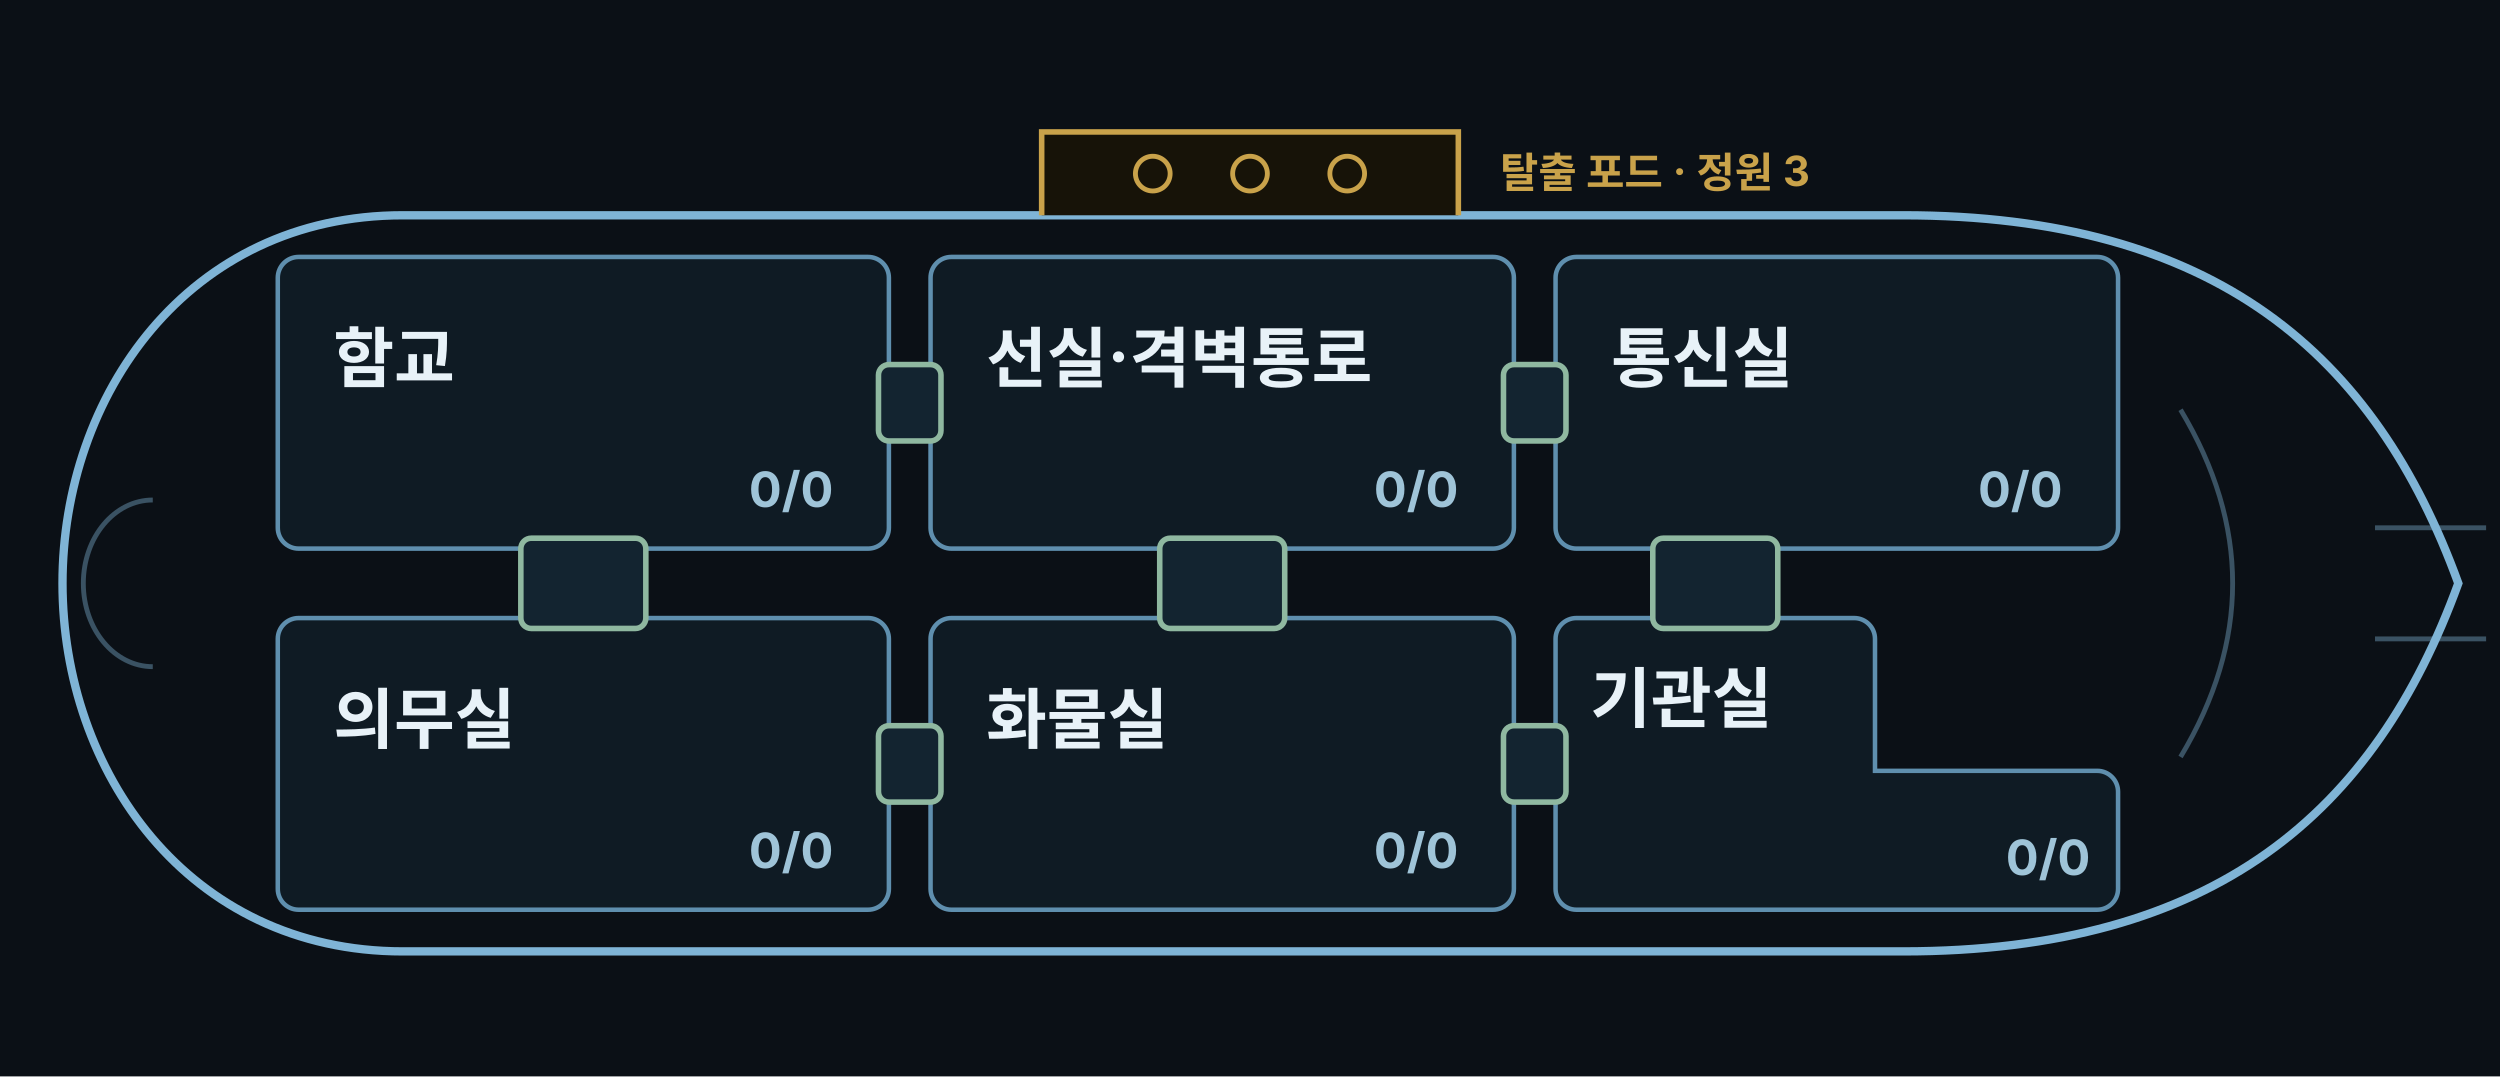
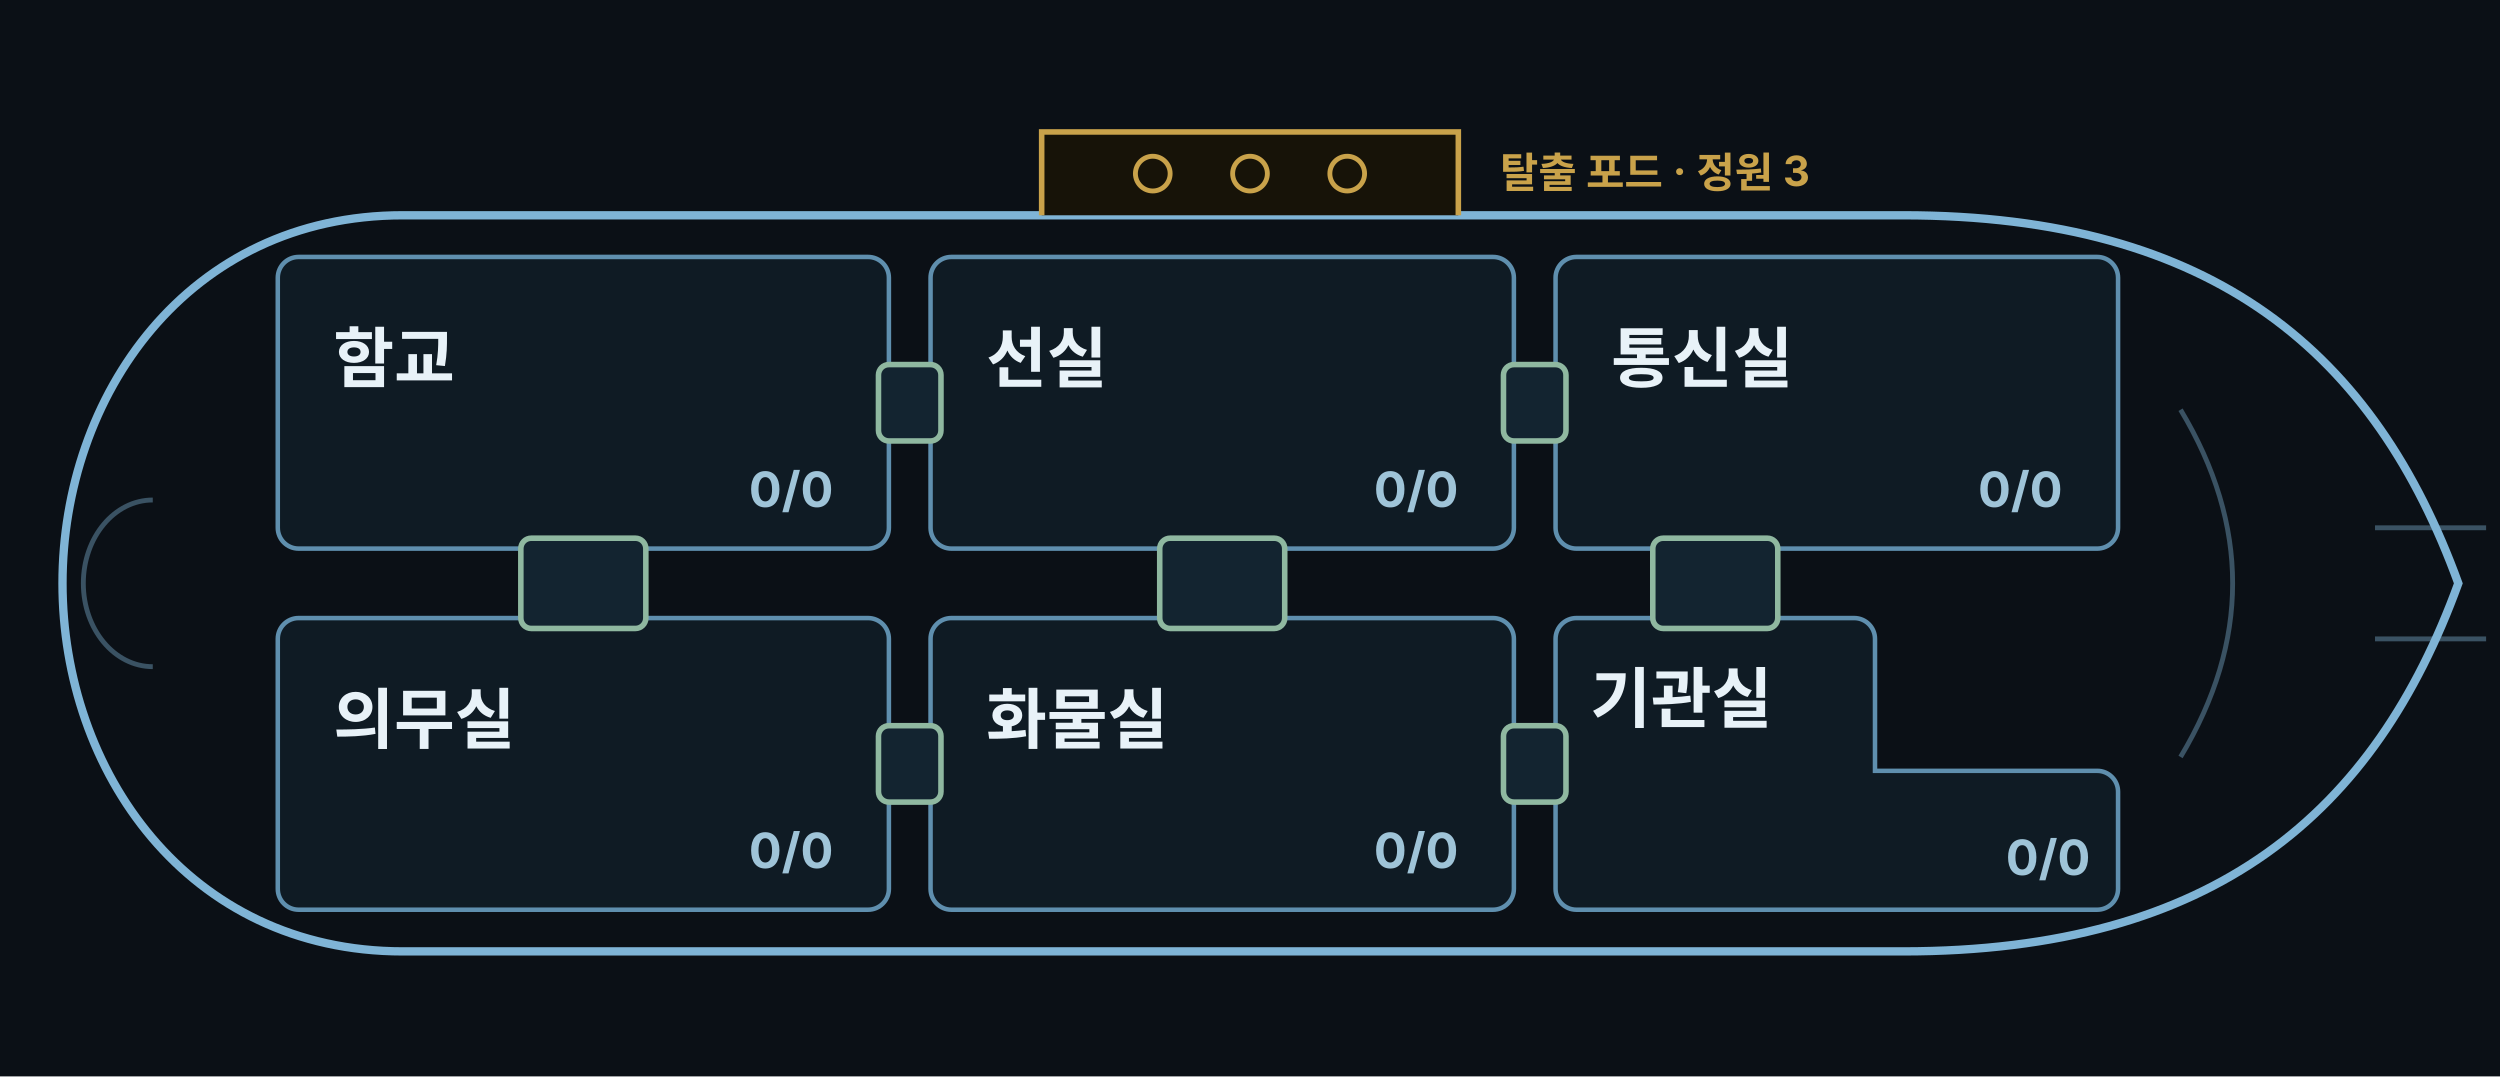
<svg xmlns="http://www.w3.org/2000/svg" viewBox="0 0 720 310" role="img" preserveAspectRatio="xMidYMid meet" font-family="-apple-system,BlinkMacSystemFont,'Noto Sans KR','Apple SD Gothic Neo',sans-serif">
  <defs>
    <clipPath id="hullClip">
      <path d="M18 168 C18 114 54 62 116 62 H548 C638 62 684 102 708 168                C684 234 638 274 548 274 H116 C54 274 18 222 18 168 Z" />
    </clipPath>
    <linearGradient id="floodGrad" x1="0" y1="0" x2="0" y2="1">
      <stop offset="0" stop-color="#cfeaff" stop-opacity=".85" />
      <stop offset=".04" stop-color="#5aa6cd" stop-opacity=".42" />
      <stop offset="1" stop-color="#0d2c42" stop-opacity=".58" />
    </linearGradient>
    <style>
      text { pointer-events:none; }
      .hull { fill:none; stroke:#7fb4d6; stroke-width:2.4; }
      .trim { fill:none; stroke:#7fb4d6; stroke-width:1.4; opacity:.4; }
      .zone-fill { fill:#0f1b24; stroke:#5f8fae; stroke-width:1.3;
                   transition:fill .15s ease, stroke .15s ease; }
      .z-name { fill:#e8f2f8; font-size:19px; font-weight:700; }
      .z-cnt  { fill:#9fc4d8; font-size:14px; font-weight:700;
                font-variant-numeric:tabular-nums; }
      #floodwater { transition:y .9s linear, height .9s linear; }
      /* 격벽 배수문 — 이웃한 칸 사이에만 있다. 대각선으로 이어진 문은 없다. */
      .door { fill:#132430; stroke:#8fb8a0; stroke-width:1.6; }
      .door-x { stroke:#e7654c; stroke-width:3.2; stroke-linecap:round; }
      #leak, #doorsShut { display:none; }
    </style>
  </defs>
  <rect width="720" height="310" fill="#0b1016" />
  <g class="trim">
    <path d="M44 144 a20 24 0 0 0 0 48" />
    <path d="M628 118 q30 50 0 100" />
    <path d="M684 152 h32 M684 184 h32" />
  </g>
  <path class="hull" d="M18 168 C18 114 54 62 116 62 H548 C638 62 684 102 708 168                         C684 234 638 274 548 274 H116 C54 274 18 222 18 168 Z" />
  <g id="pod">
    <path d="M300 62 v-24 h120 v24" fill="#171308" stroke="#c9a24a" stroke-width="1.6" />
    <circle cx="332" cy="50" r="5" fill="none" stroke="#c9a24a" stroke-width="1.4" />
    <circle cx="360" cy="50" r="5" fill="none" stroke="#c9a24a" stroke-width="1.4" />
    <circle cx="388" cy="50" r="5" fill="none" stroke="#c9a24a" stroke-width="1.4" />
    <text x="432" y="54" fill="#c9a24a" font-size="12" font-weight="700">탈출 포드 · 정원 3</text>
  </g>
  <g clip-path="url(#hullClip)">
    <rect id="floodwater" x="0" y="274" width="720" height="0" fill="url(#floodGrad)" />
  </g>
  <g id="zones">
    <g id="zone-A" data-loc="A">
      <rect class="zone-fill" x="80" y="74" width="176" height="84" rx="6" />
      <text class="z-name" x="96" y="110">함교</text>
      <text class="z-cnt" id="cnt-A" x="240" y="146" text-anchor="end">0/0</text>
    </g>
    <g id="zone-F" data-loc="F">
      <rect class="zone-fill" x="268" y="74" width="168" height="84" rx="6" />
-       <text class="z-name" x="284" y="110" font-size="16">선실·격벽통로</text>
+       <text class="z-name" x="284" y="110" font-size="16">선실</text>
      <text class="z-cnt" id="cnt-F" x="420" y="146" text-anchor="end">0/0</text>
    </g>
    <g id="zone-E" data-loc="E">
      <rect class="zone-fill" x="448" y="74" width="162" height="84" rx="6" />
      <text class="z-name" x="464" y="110">통신실</text>
      <text class="z-cnt" id="cnt-E" x="594" y="146" text-anchor="end">0/0</text>
    </g>
    <g id="zone-D" data-loc="D">
      <rect class="zone-fill" x="80" y="178" width="176" height="84" rx="6" />
      <text class="z-name" x="96" y="214">의무실</text>
      <text class="z-cnt" id="cnt-D" x="240" y="250" text-anchor="end">0/0</text>
    </g>
    <g id="zone-C" data-loc="C">
      <rect class="zone-fill" x="268" y="178" width="168" height="84" rx="6" />
      <text class="z-name" x="284" y="214">화물실</text>
      <text class="z-cnt" id="cnt-C" x="420" y="250" text-anchor="end">0/0</text>
    </g>
    <g id="zone-B" data-loc="B">
      <path class="zone-fill" d="M454 178 H534 a6 6 0 0 1 6 6 V222 H604 a6 6 0 0 1 6 6 V256                                  a6 6 0 0 1-6 6 H454 a6 6 0 0 1-6-6 V184 a6 6 0 0 1 6-6 Z" />
      <text class="z-name" x="458" y="208" font-size="14">기관실</text>
      <text class="z-cnt" id="cnt-B" x="602" y="252" text-anchor="end" font-size="13">0/0</text>
    </g>
  </g>
  <g id="doors">
    <rect class="door" id="d-AF" x="253" y="105" width="18" height="22" rx="3" />
    <rect class="door" id="d-FE" x="433" y="105" width="18" height="22" rx="3" />
    <rect class="door" id="d-DC" x="253" y="209" width="18" height="22" rx="3" />
    <rect class="door" id="d-CB" x="433" y="209" width="18" height="22" rx="3" />
    <rect class="door" id="d-AD" x="150" y="155" width="36" height="26" rx="3" />
    <rect class="door" id="d-FC" x="334" y="155" width="36" height="26" rx="3" />
    <rect class="door" id="d-EB" x="476" y="155" width="36" height="26" rx="3" />
  </g>
  <g id="doorsShut" />
  <g id="leak">
    <circle cx="540" cy="222" r="15" fill="none" stroke="#5aa6cd" stroke-width="2.4" />
    <circle cx="540" cy="222" r="23" fill="none" stroke="#5aa6cd" stroke-width="1.2" opacity=".5" />
    <path d="M540 215 q6 7.5 6 12 a6 6 0 0 1-12 0 q0-4.5 6-12 Z" fill="#5aa6cd" />
  </g>
</svg>
